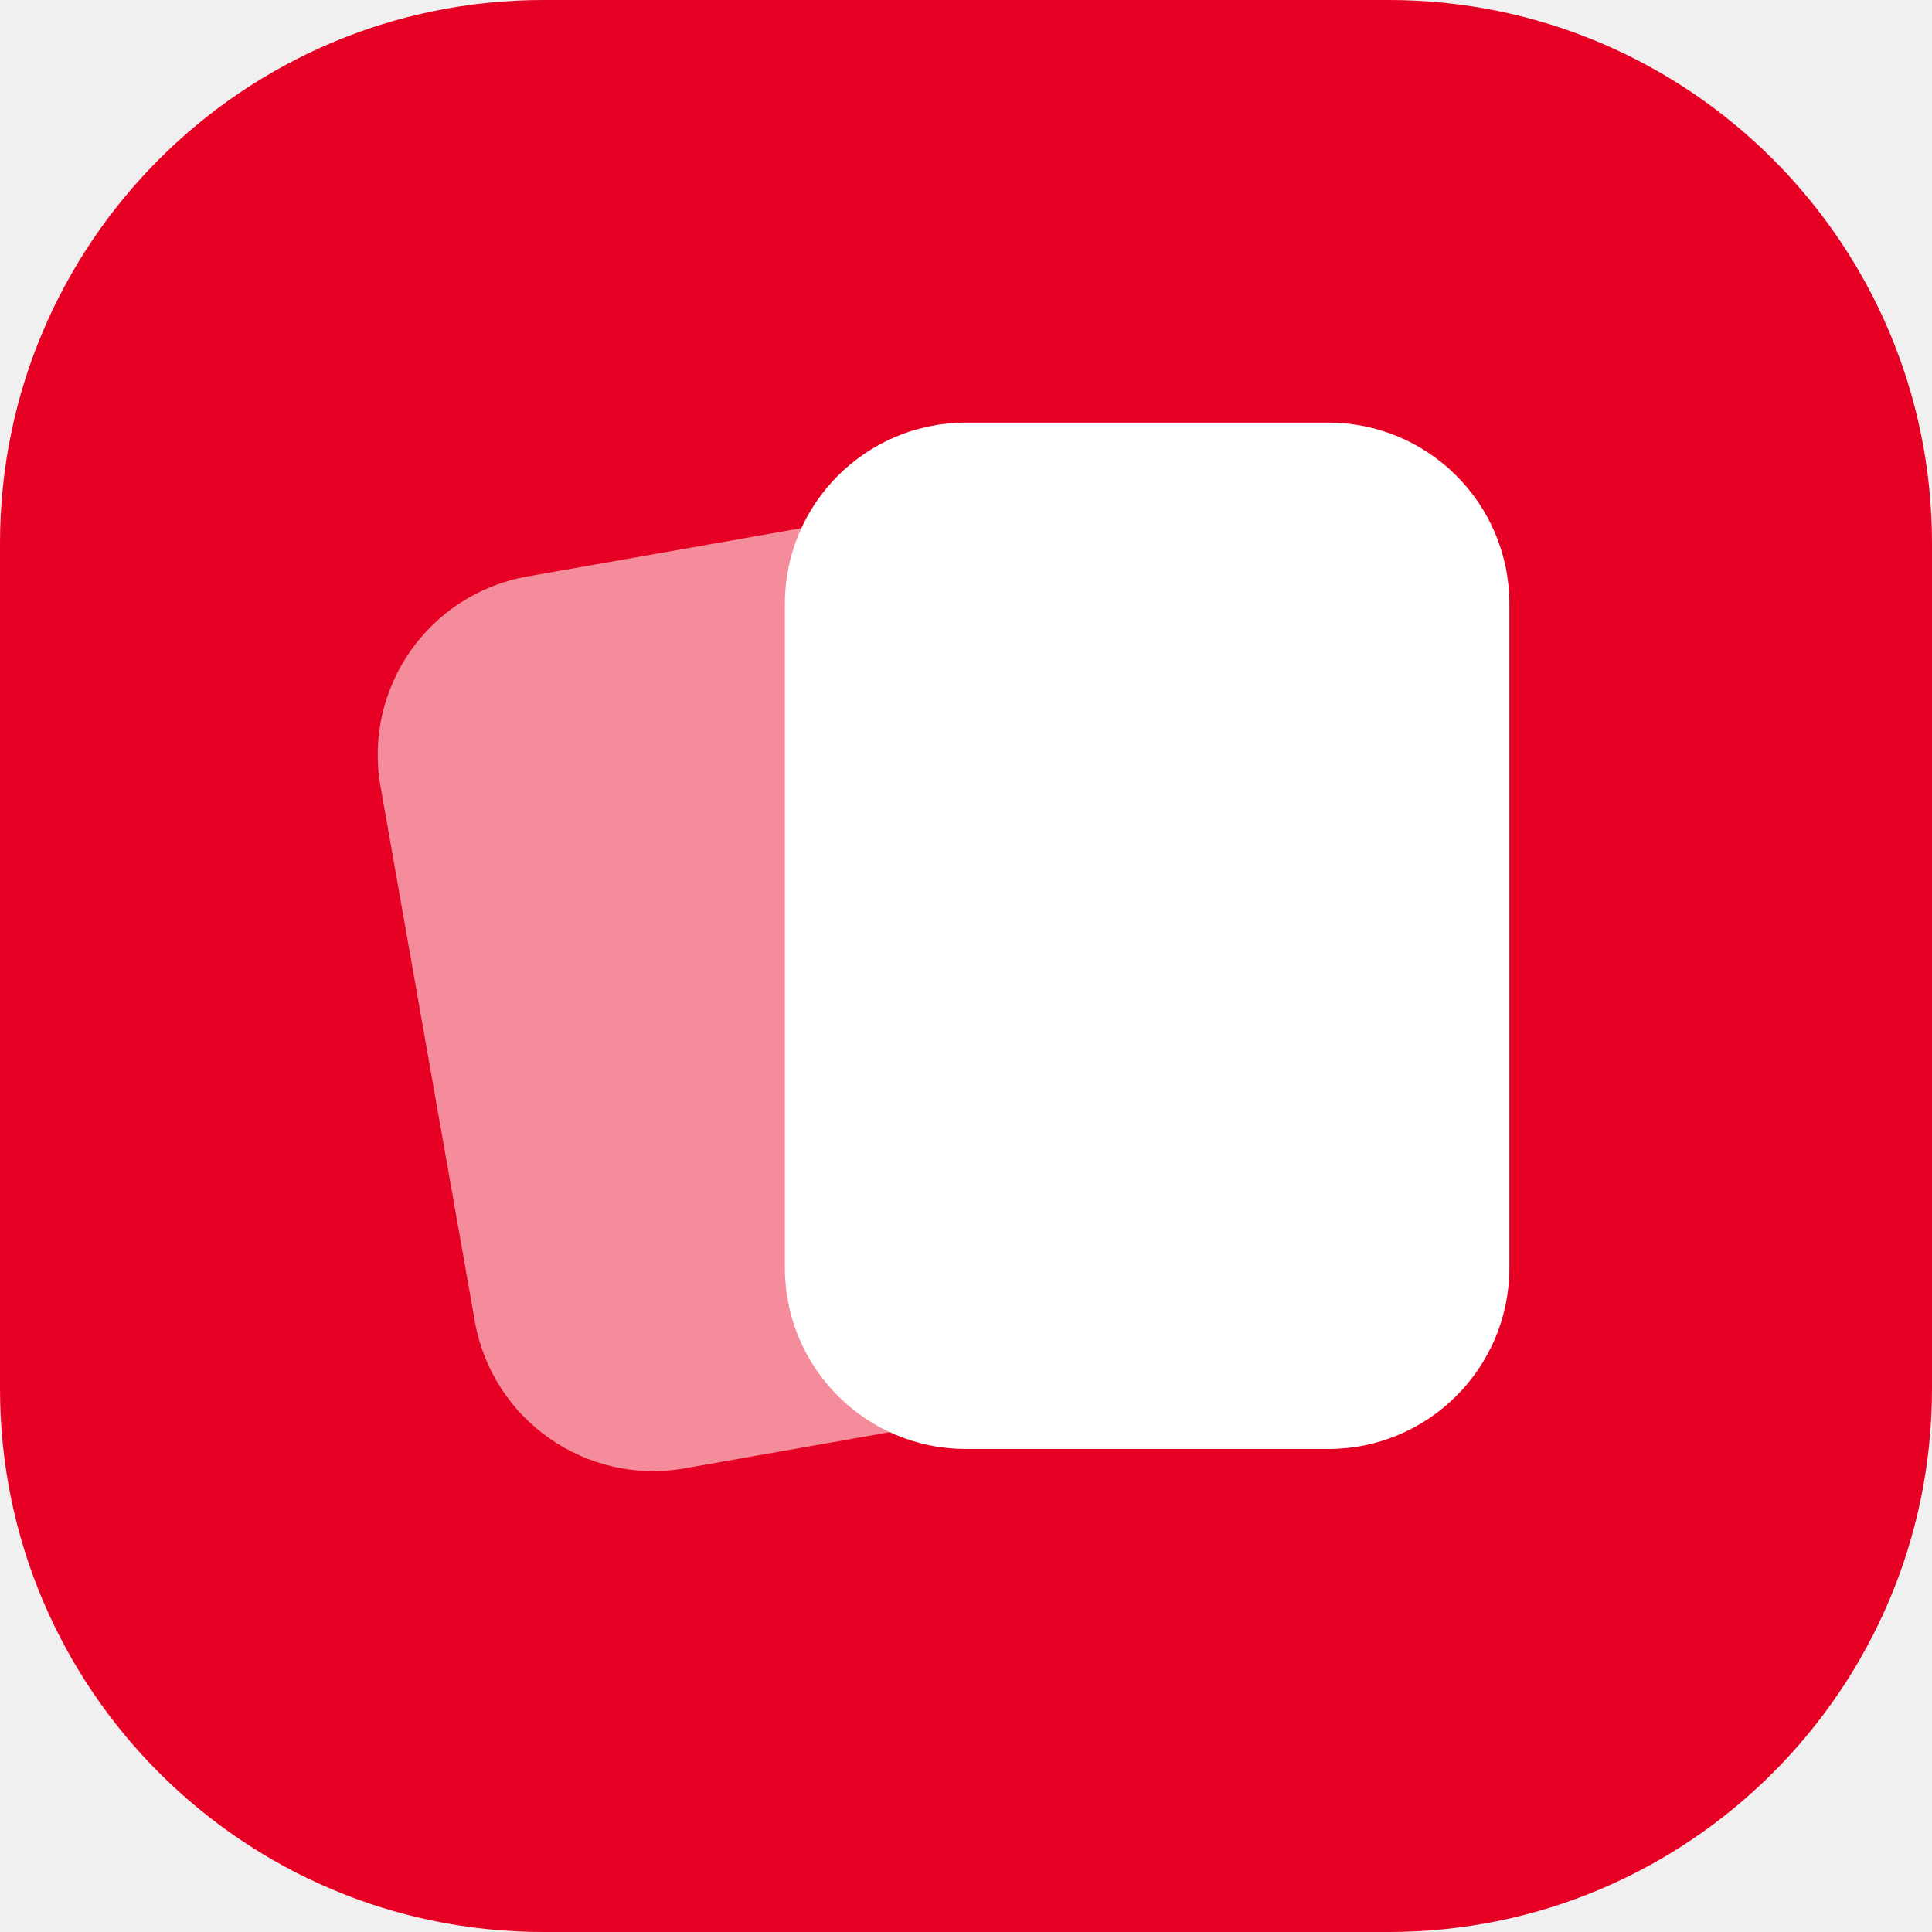
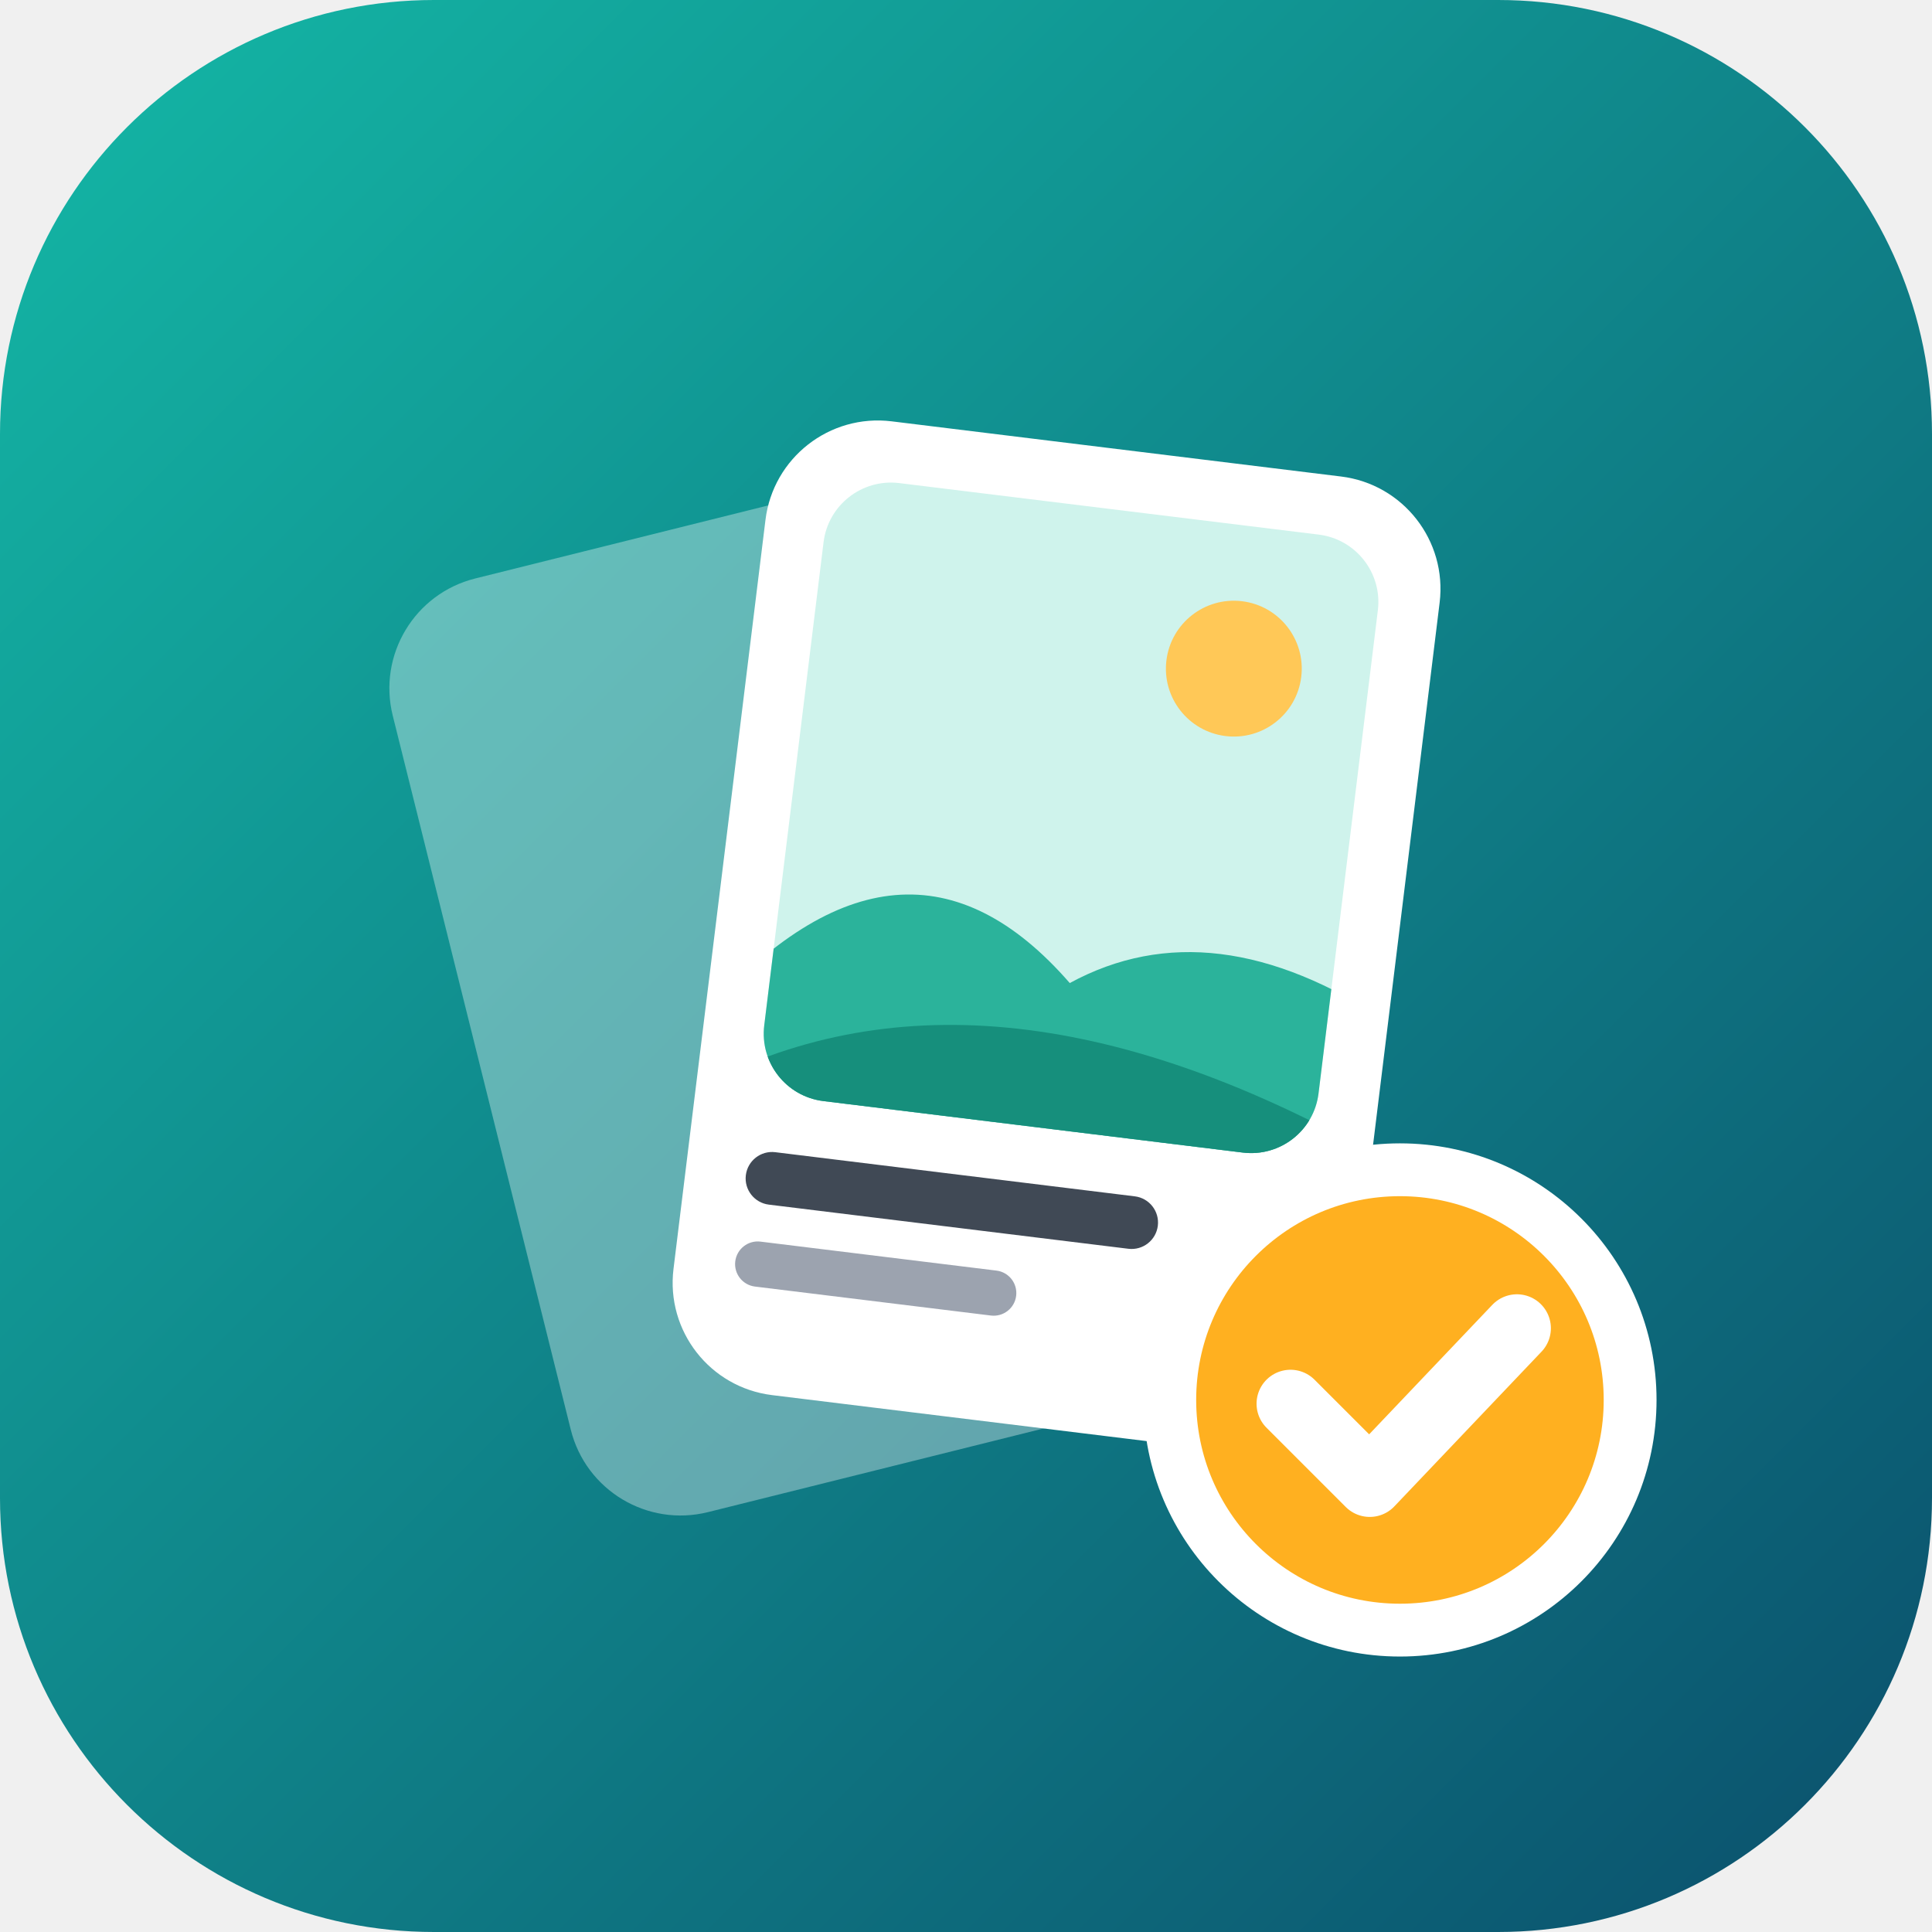
- <svg xmlns="http://www.w3.org/2000/svg" viewBox="0 0 32 32">
-   <rect width="32" height="32" rx="9" fill="#E60023" />
-   <rect x="7" y="9" width="11" height="15" rx="3" fill="#fff" opacity=".55" transform="rotate(-10 12.5 16.5)" />
-   <rect x="13" y="7" width="12" height="17" rx="3" fill="#fff" />
+ <svg xmlns="http://www.w3.org/2000/svg" viewBox="0 0 1024 1024" width="1024" height="1024">
+   <defs>
+     <linearGradient id="bg" x1="0" y1="0" x2="1" y2="1">
+       <stop offset="0" stop-color="#14B8A6" />
+       <stop offset="1" stop-color="#0B4F6C" />
+     </linearGradient>
+     <clipPath id="photo">
+       <rect x="412" y="268" width="296" height="330" rx="36" />
+     </clipPath>
+   </defs>
+   <rect width="1024" height="1024" rx="230" fill="url(#bg)" />
+   <rect x="250" y="270" width="360" height="510" rx="60" fill="#ffffff" opacity="0.35" transform="rotate(-14 430 525)" />
+   <g transform="rotate(7 560 496)">
+     <rect x="380" y="236" width="360" height="520" rx="60" fill="#ffffff" />
+     <g clip-path="url(#photo)">
+       <rect x="412" y="268" width="296" height="330" fill="#CFF3EC" />
+       <circle cx="636" cy="344" r="36" fill="#FFC857" />
+       <path d="M380 560 Q 470 430 570 520 Q 640 470 740 520 V 620 H 380 Z" fill="#2BB39B" />
+       <path d="M380 600 Q 520 500 740 590 V 620 H 380 Z" fill="#168F7C" />
+     </g>
+     <rect x="412" y="628" width="220" height="28" rx="14" fill="#1F2937" opacity="0.85" />
+     <rect x="412" y="676" width="150" height="24" rx="12" fill="#9CA3AF" />
+   </g>
+   <circle cx="742" cy="742" r="122" fill="#FFB020" stroke="#ffffff" stroke-width="28" />
+   <path d="M684 744 L726 786 L804 704" fill="none" stroke="#ffffff" stroke-width="36" stroke-linecap="round" stroke-linejoin="round" />
</svg>
